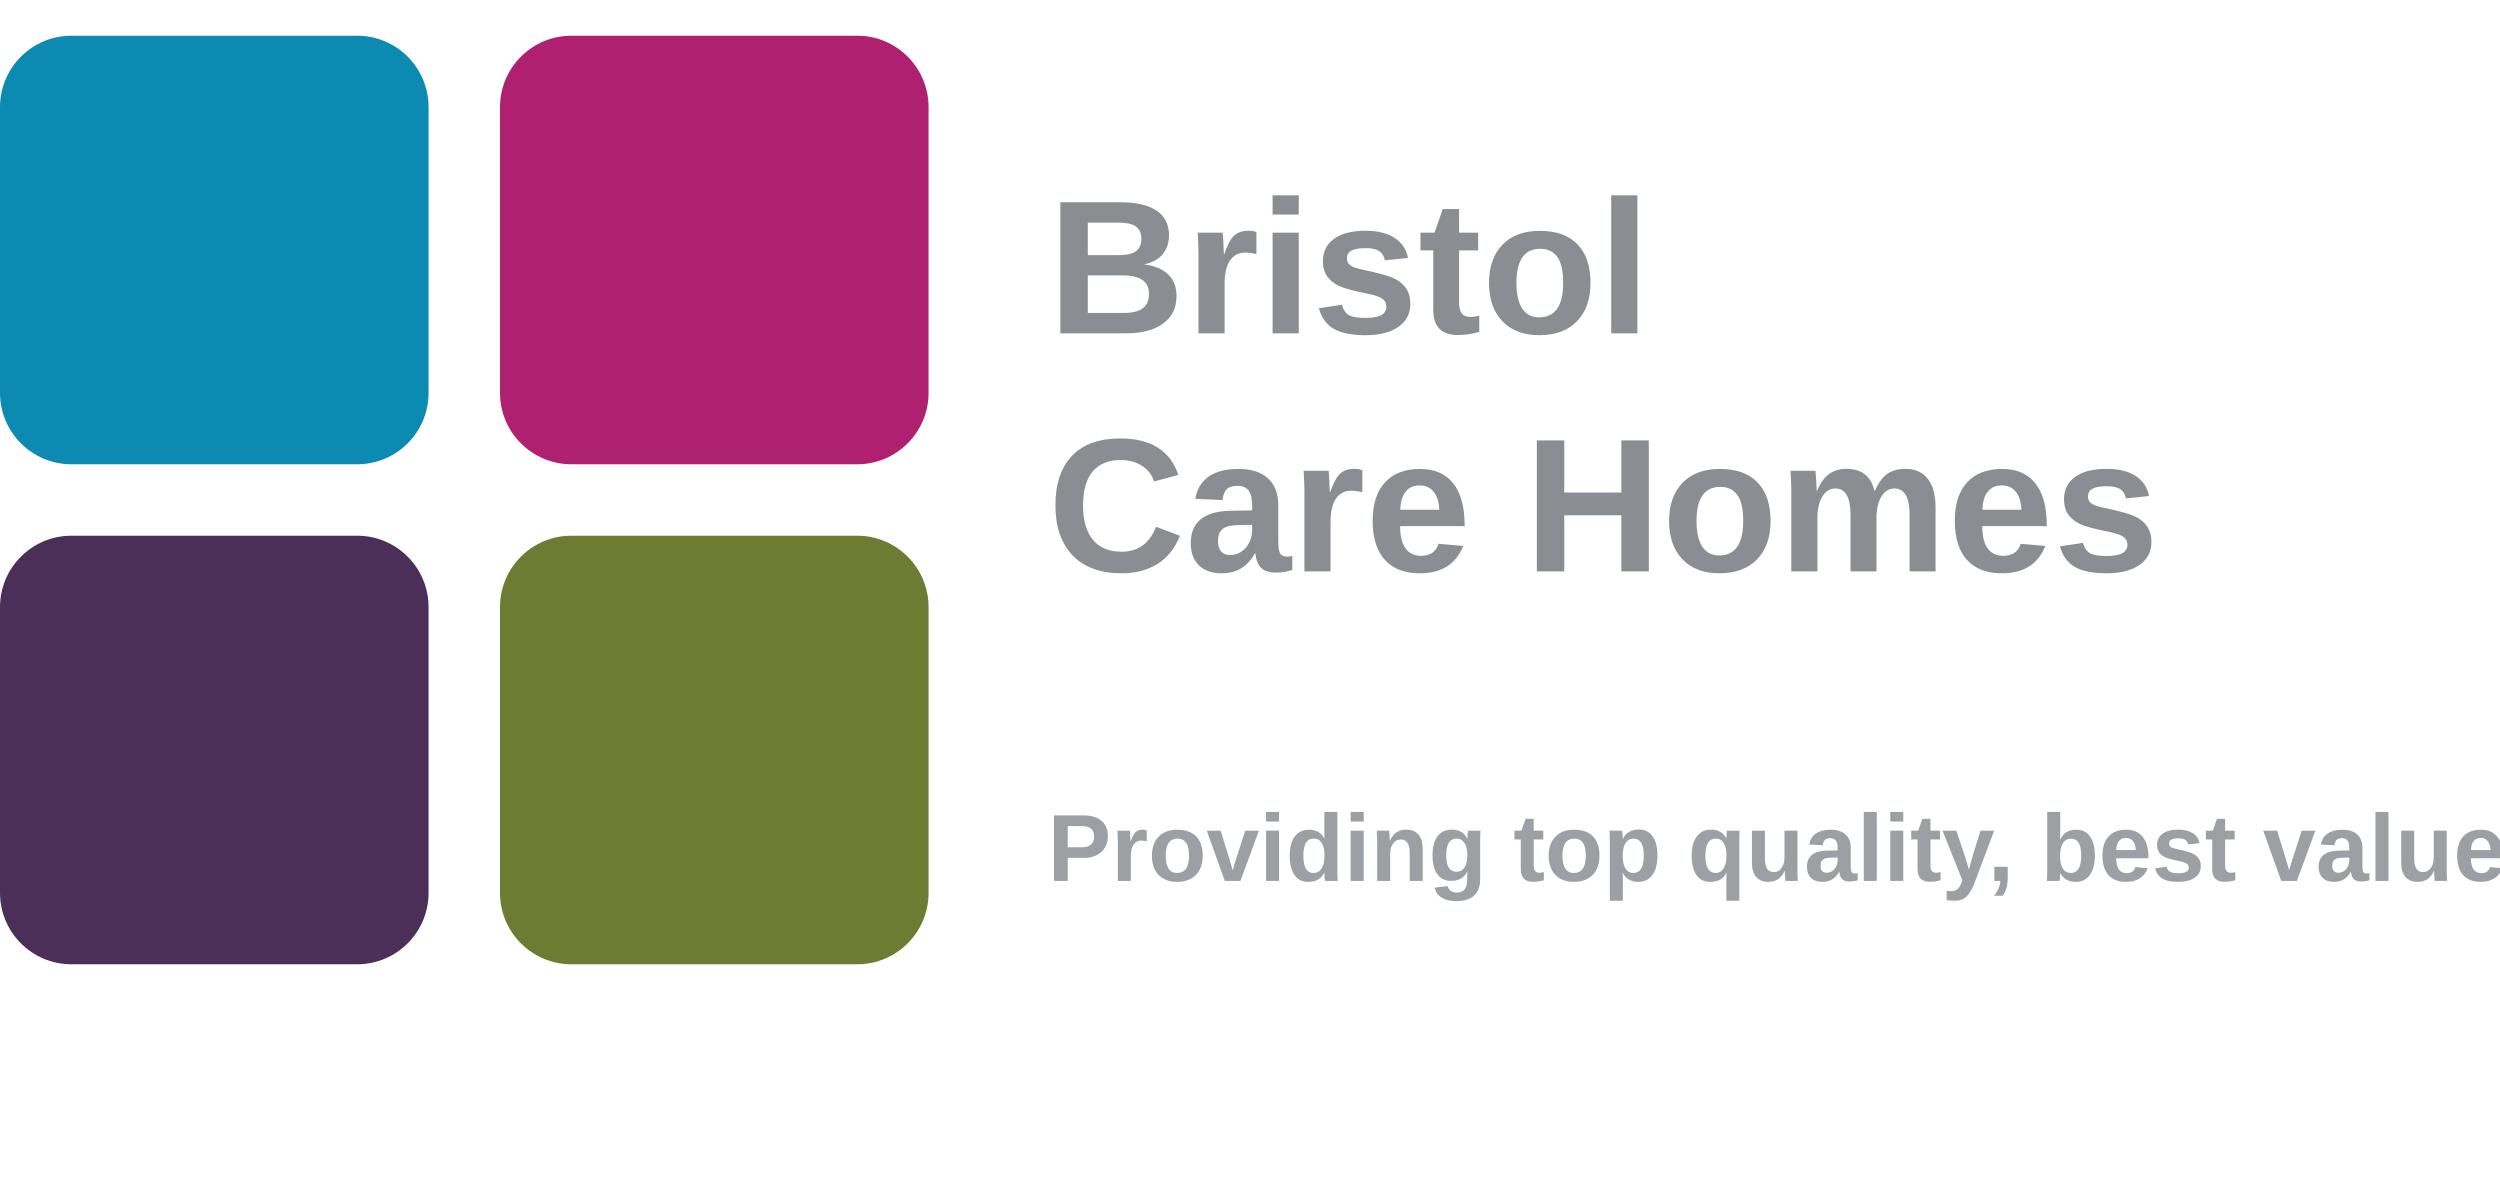
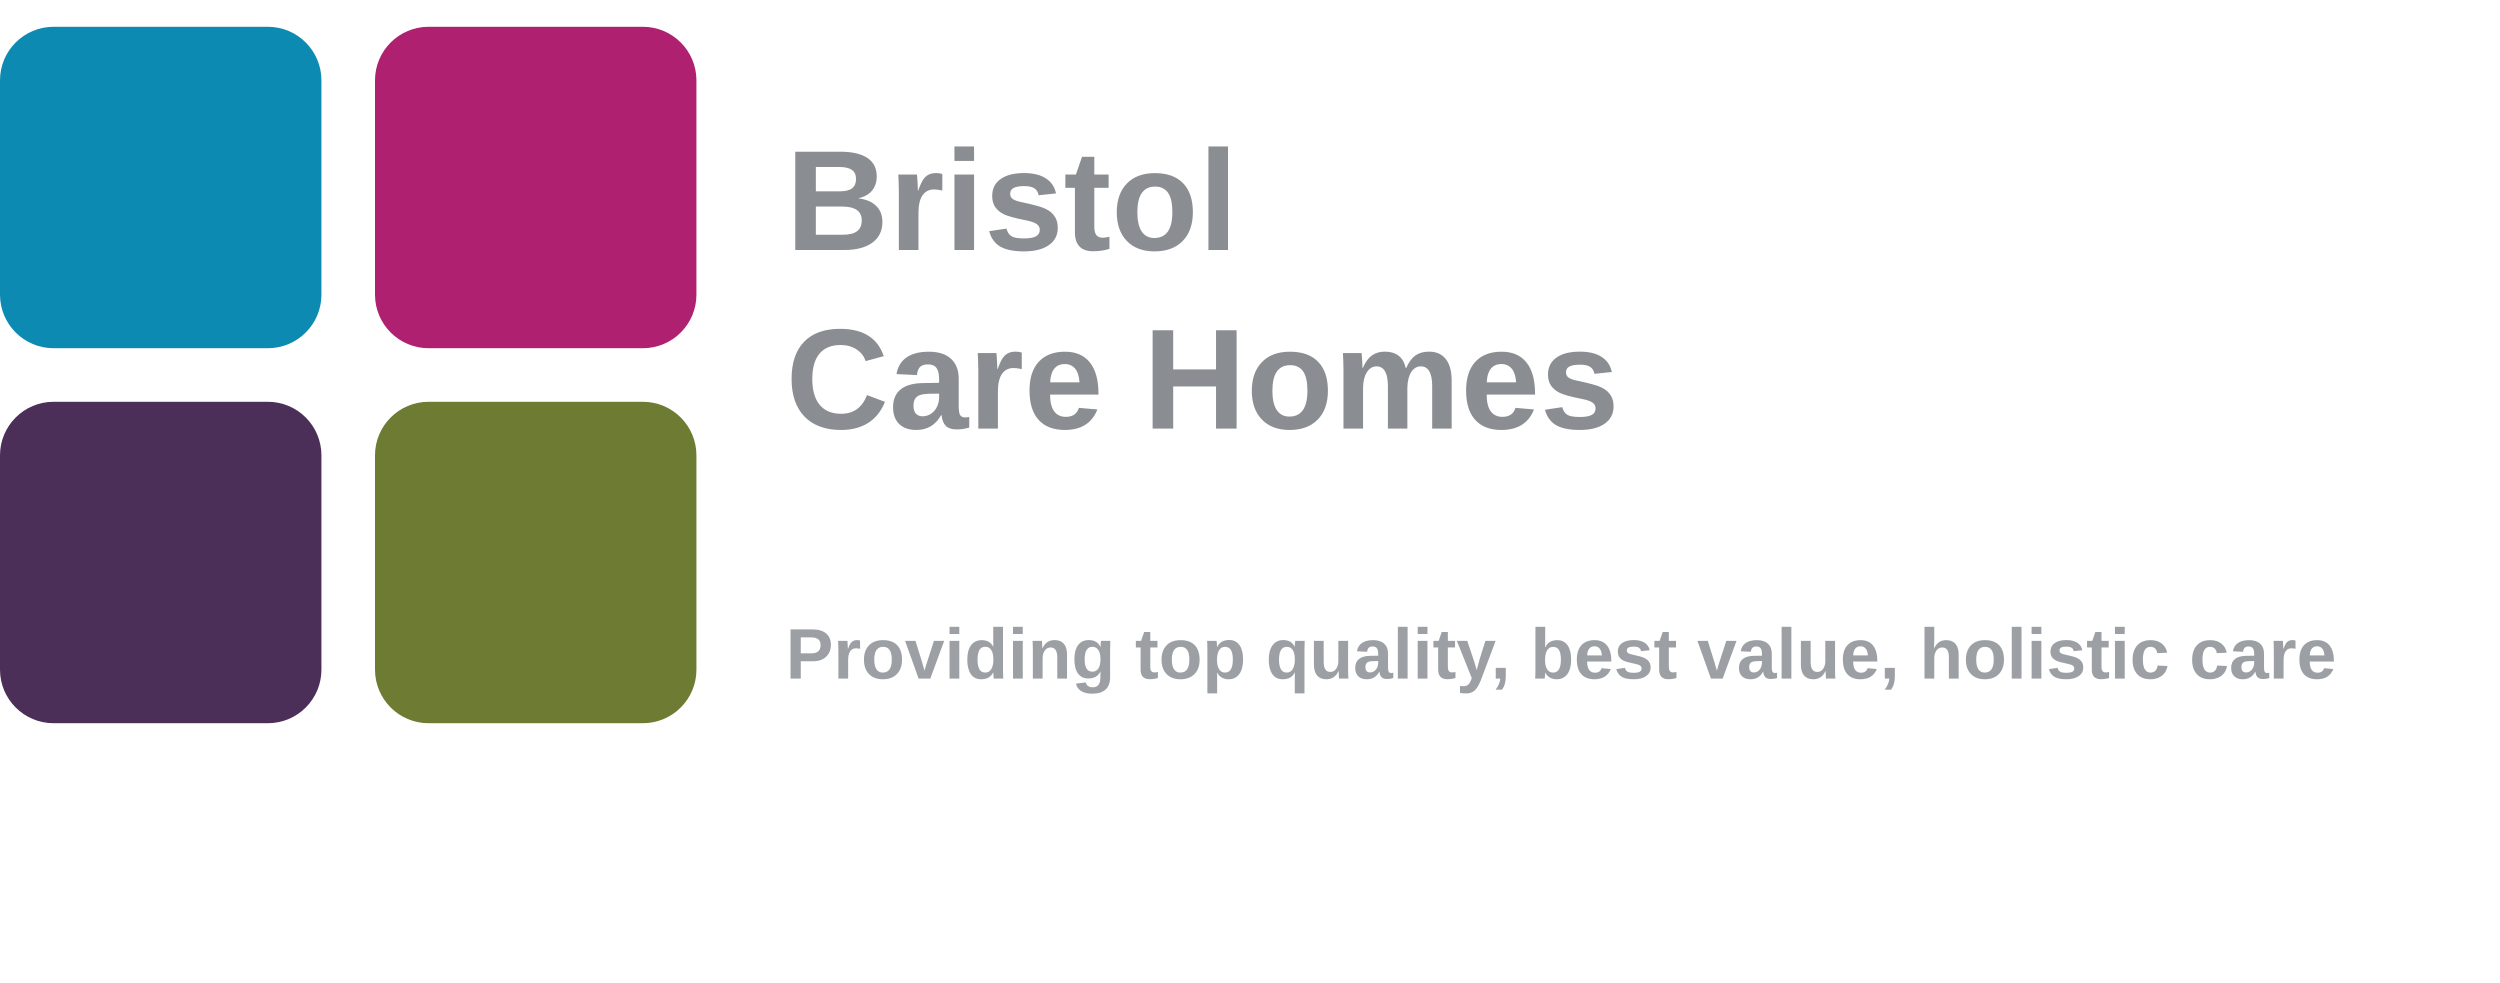
- <svg xmlns="http://www.w3.org/2000/svg" viewBox="0 0 420 200" role="img" aria-labelledby="title desc">
+ <svg xmlns="http://www.w3.org/2000/svg" viewBox="0 0 560 220" role="img" aria-labelledby="title desc">
  <g fill="none" fill-rule="evenodd">
    <rect x="0" y="6" width="72" height="72" rx="12" fill="#0D8AB2" />
    <rect x="84" y="6" width="72" height="72" rx="12" fill="#B02071" />
    <rect x="0" y="90" width="72" height="72" rx="12" fill="#4B2F58" />
    <rect x="84" y="90" width="72" height="72" rx="12" fill="#6D7B33" />
    <g fill="#8A8D91" font-family="Manrope, 'Segoe UI', Arial, sans-serif" font-weight="700">
      <text font-size="32" x="176" y="56">Bristol</text>
      <text font-size="32" x="176" y="96">Care Homes</text>
    </g>
-     <text fill="#9CA0A5" font-family="Manrope, 'Segoe UI', Arial, sans-serif" font-size="16" font-weight="600" x="176" y="148">
+     <text fill="#9CA0A5" font-family="Manrope, 'Segoe UI', Arial, sans-serif" font-size="16" font-weight="600" x="176" y="152">
      Providing top quality, best value, holistic care
    </text>
  </g>
</svg>
